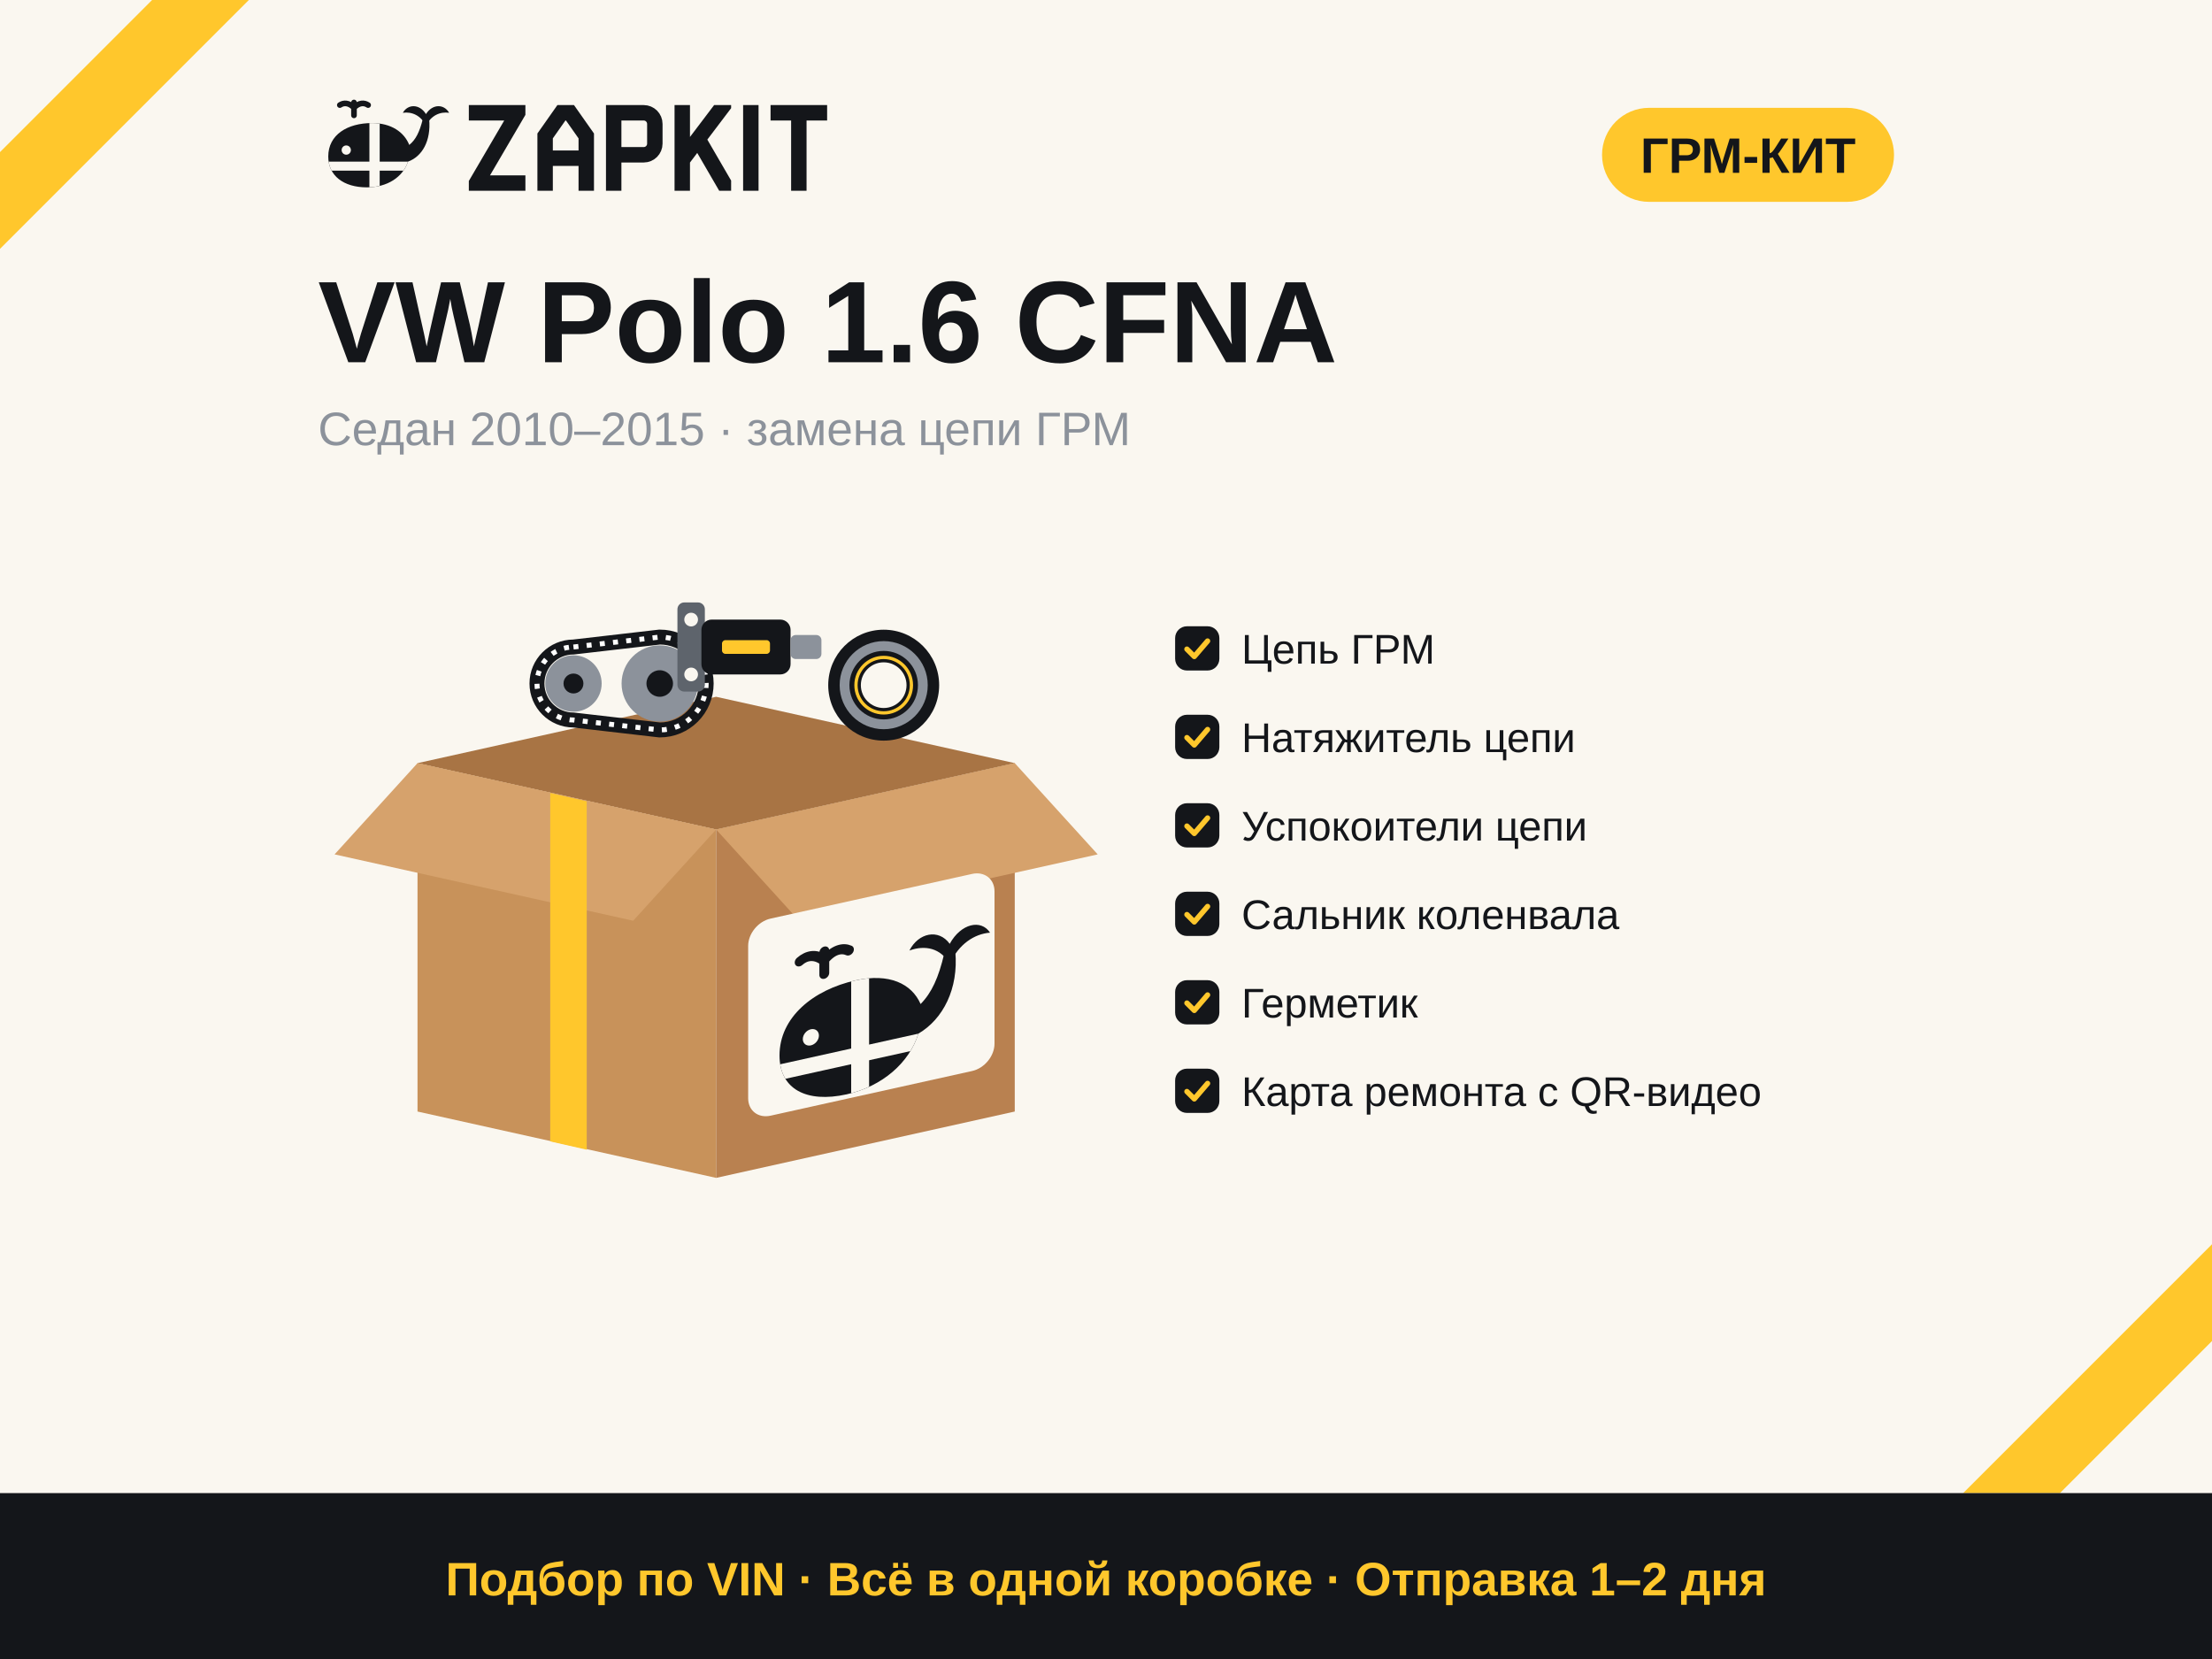
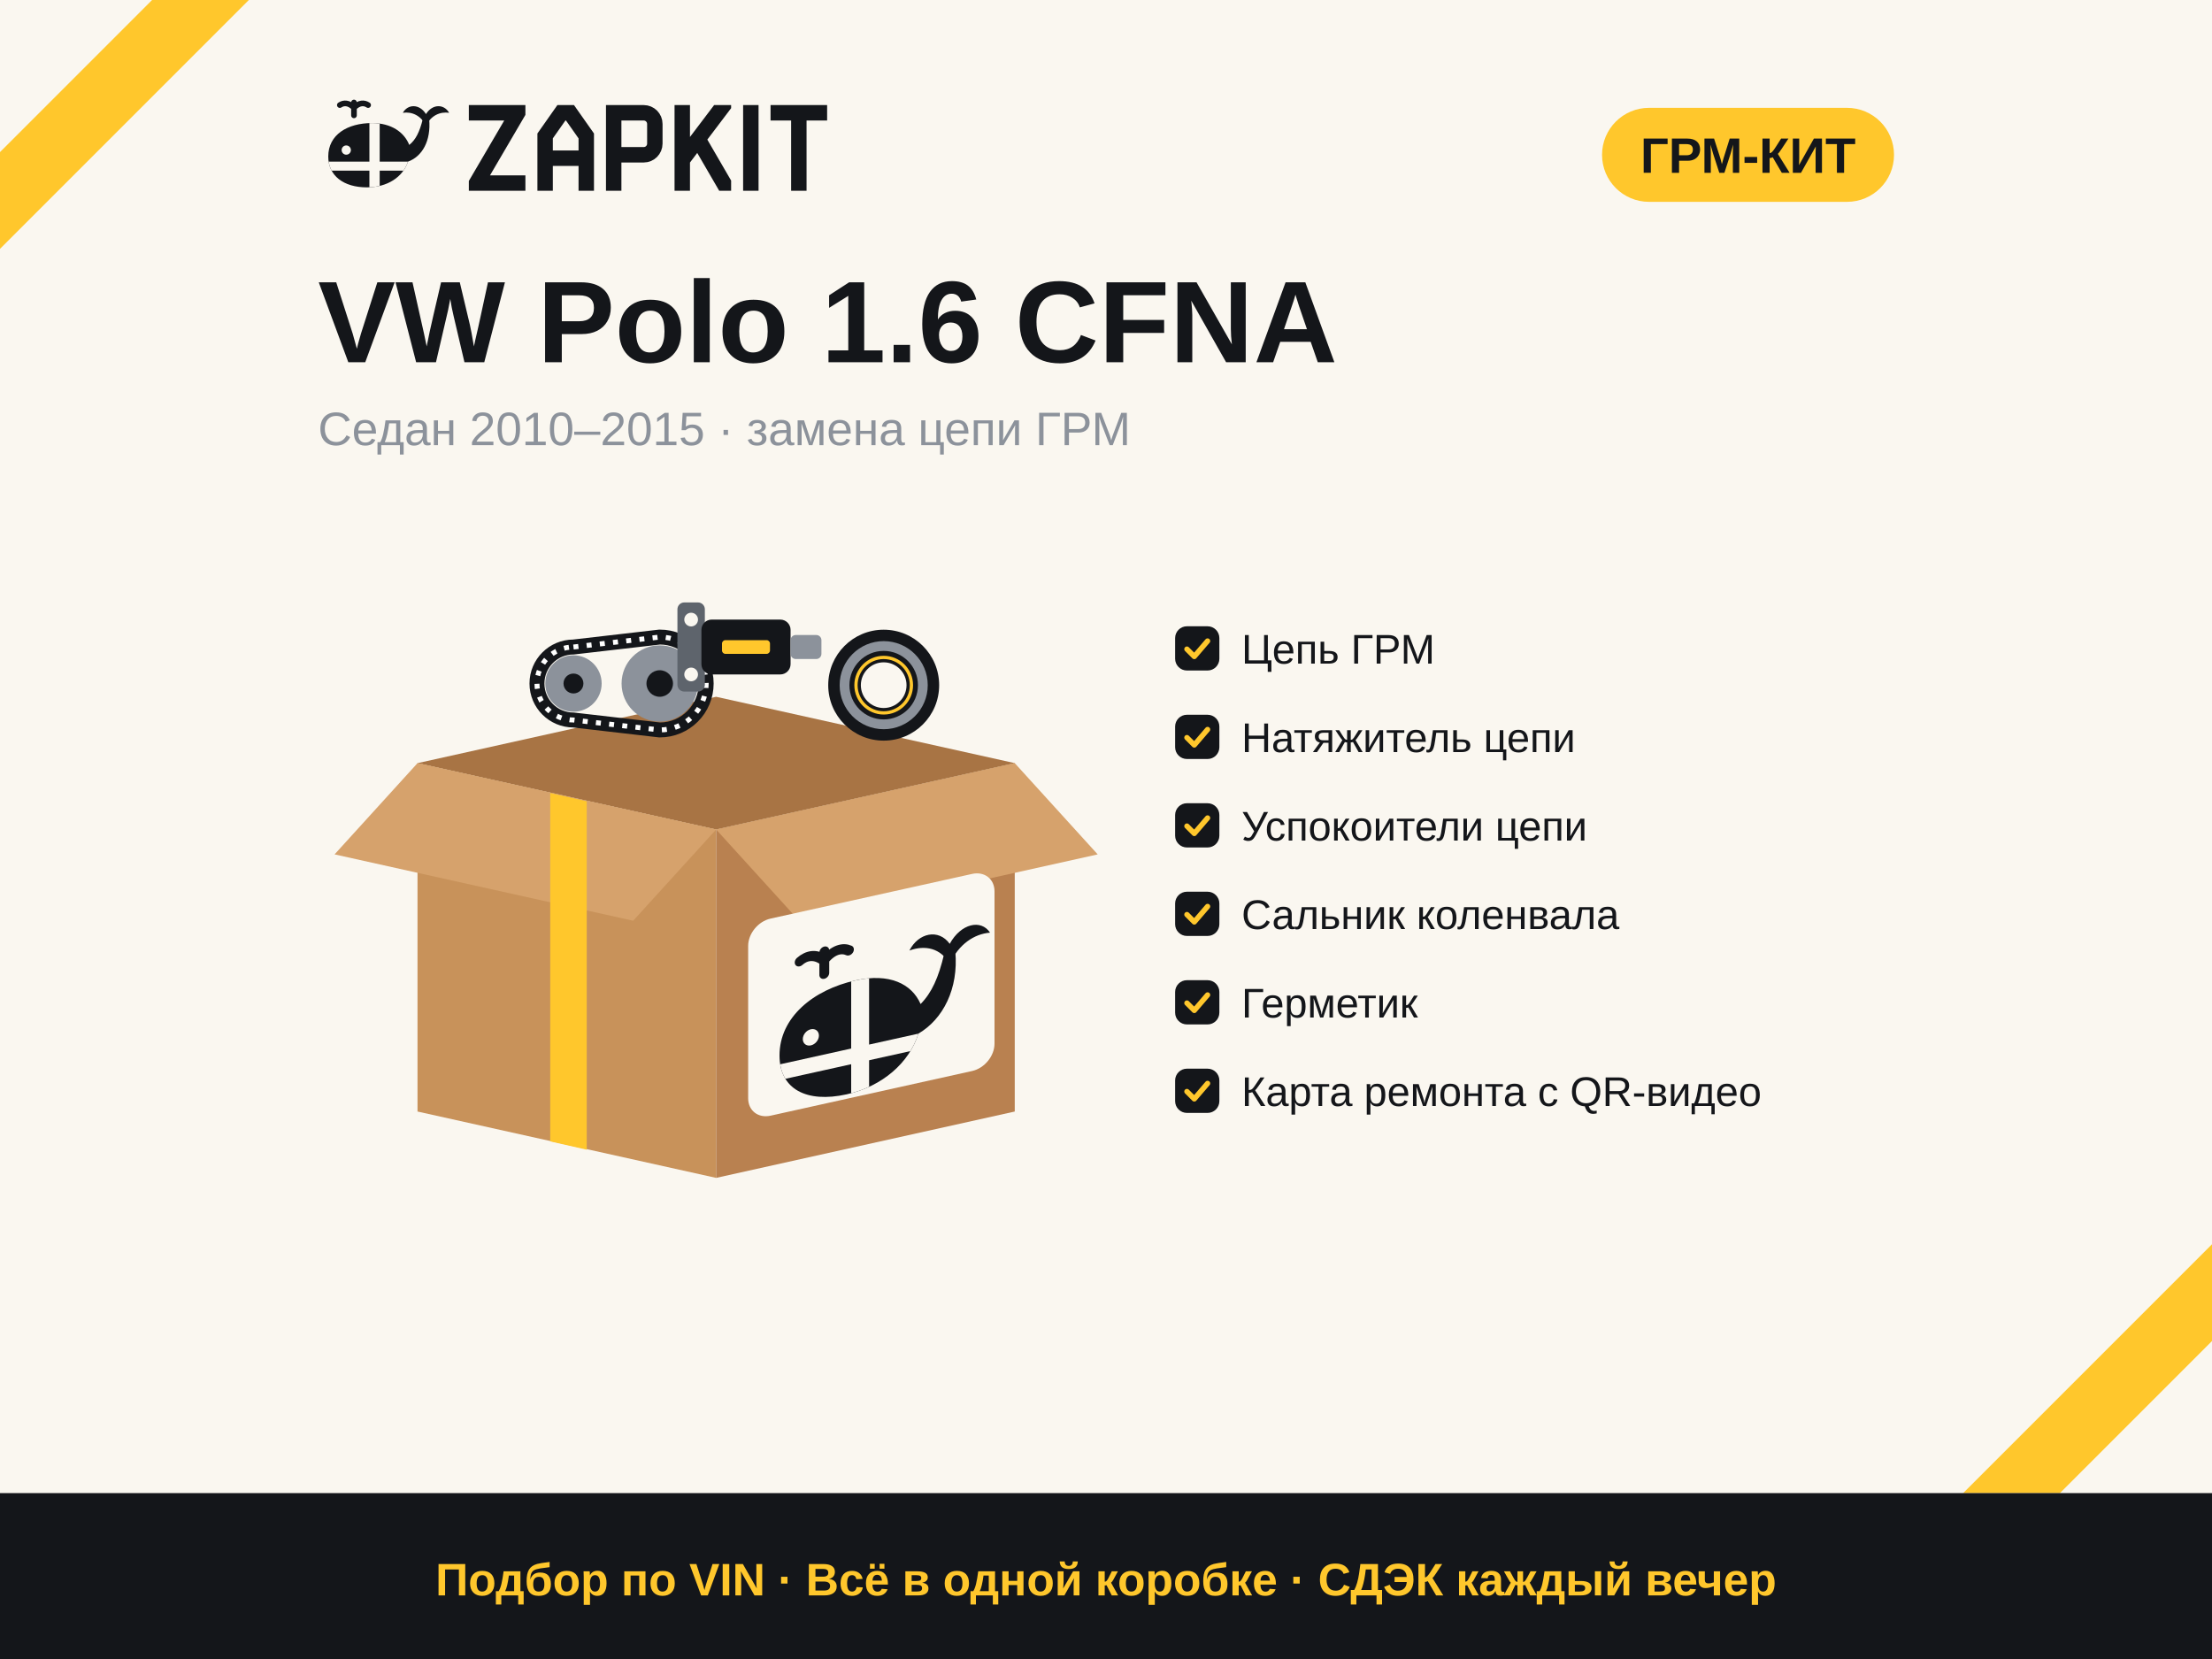
<svg xmlns="http://www.w3.org/2000/svg" viewBox="0 0 1600 1200" width="1600" height="1200" role="img" aria-label="ГРМ-КИТ VW Polo 1.6 CFNA">
  <rect width="1600" height="1200" fill="#FAF7F0" />
  <path d="M0,110 L110,0 H180 L0,180 Z" fill="#FFC72C" />
  <path d="M1600,900 L1420,1080 H1490 L1600,970 Z" fill="#FFC72C" />
  <g transform="translate(230 76) scale(0.62)">
    <g transform="translate(0 -30) scale(1.5)">
      <defs>
        <clipPath id="wb-m18h">
          <path d="M8,60 C8,43 23,34 42,34 C57,34 67,41 71,51 C76,47 79,41 81.5,31 L86.5,31 C88,48 81,60 70,64 C66,76 54,84 38,84 C20,84 8,75 8,60 Z" />
        </clipPath>
      </defs>
      <path fill="#14161A" d="M8,60 C8,43 23,34 42,34 C57,34 67,41 71,51 C76,47 79,41 81.5,31 L86.5,31 C88,48 81,60 70,64 C66,76 54,84 38,84 C20,84 8,75 8,60 Z" />
      <path fill="#14161A" d="M84,36 C80,28 73,25 66,26 C70,19 79,19 84,27 C89,19 98,19 102,26 C95,25 88,28 84,36 Z" />
      <g clip-path="url(#wb-m18h)" fill="#FAF7F0">
        <rect x="40" y="30" width="8" height="60" />
        <rect x="0" y="64" width="90" height="7" />
      </g>
      <circle cx="22" cy="55" r="3.6" fill="#FAF7F0" />
      <path d="M28,28 V18 M28,22 C24,18 20,18 17,20 M28,22 C32,18 36,18 39,20" fill="none" stroke="#14161A" stroke-width="4.4" stroke-linecap="round" />
    </g>
    <g transform="translate(176 0)">
      <defs>
        <clipPath id="c66-m18h">
          <rect width="66" height="100" />
        </clipPath>
        <clipPath id="c18-m18h">
          <rect width="18" height="100" />
        </clipPath>
      </defs>
      <g transform="translate(0 0)">
        <path clip-path="url(#c66-m18h)" d="M0,9 H57 L9,91 H66" fill="none" stroke="#14161A" stroke-width="18" stroke-linejoin="miter" stroke-miterlimit="10" />
      </g>
      <g transform="translate(80 0)">
        <path clip-path="url(#c66-m18h)" d="M9,100 V36 L28,9 H38 L57,36 V100 M9,62 H57" fill="none" stroke="#14161A" stroke-width="18" stroke-linejoin="miter" stroke-miterlimit="10" />
      </g>
      <g transform="translate(160 0)">
        <path clip-path="url(#c66-m18h)" d="M9,100 V9 H44 A13,13 0 0 1 57,22 V45 A13,13 0 0 1 44,58 H9" fill="none" stroke="#14161A" stroke-width="18" stroke-linejoin="miter" stroke-miterlimit="10" />
      </g>
      <g transform="translate(240 0)">
        <path clip-path="url(#c66-m18h)" d="M9,0 V100 M9,64 L62,-6 M30,44 L66,106" fill="none" stroke="#14161A" stroke-width="18" stroke-linejoin="miter" stroke-miterlimit="10" />
      </g>
      <g transform="translate(320 0)">
        <path clip-path="url(#c18-m18h)" d="M9,0 V100" fill="none" stroke="#14161A" stroke-width="18" stroke-linejoin="miter" stroke-miterlimit="10" />
      </g>
      <g transform="translate(352 0)">
        <path clip-path="url(#c66-m18h)" d="M0,9 H66 M33,9 V100" fill="none" stroke="#14161A" stroke-width="18" stroke-linejoin="miter" stroke-miterlimit="10" />
      </g>
    </g>
  </g>
  <rect x="1158.8" y="78" width="211.2" height="68" rx="34" fill="#FFC72C" />
  <text x="1264.4" y="125" font-family="'Liberation Sans', Arial, Helvetica, sans-serif" font-size="36" font-weight="700" fill="#14161A" text-anchor="middle">ГРМ-КИТ</text>
  <text x="230" y="262" font-family="'Liberation Sans', Arial, Helvetica, sans-serif" font-size="84" font-weight="700" fill="#14161A" text-anchor="start">VW Polo 1.6 CFNA</text>
  <text x="230" y="322" font-family="'Liberation Sans', Arial, Helvetica, sans-serif" font-size="34" font-weight="400" fill="#8C929B" text-anchor="start">Седан 2010–2015 · замена цепи ГРМ</text>
  <g transform="translate(230 372) scale(1.2)">
    <path d="M60,150 L240,110 L420,150 L240,190 Z" fill="#A87444" />
    <g transform="translate(118 42) scale(1.0)">
      <circle cx="36" cy="60" r="17" fill="#8C929B" />
      <circle cx="36" cy="60" r="6" fill="#14161A" />
      <circle cx="88" cy="60" r="23" fill="#8C929B" />
      <circle cx="88" cy="60" r="8" fill="#14161A" />
      <path d="M36,38 L88,32 A28,28 0 0 1 88,88 L36,82 A22,22 0 0 1 36,38 Z" fill="none" stroke="#14161A" stroke-width="9" />
      <path d="M36,38 L88,32 A28,28 0 0 1 88,88 L36,82 A22,22 0 0 1 36,38 Z" fill="none" stroke="#FFFFFF" stroke-width="3" stroke-dasharray="3 5" />
    </g>
    <g transform="translate(196 18) scale(1.033333)">
      <rect x="20" y="34" width="16" height="52" rx="4" fill="#5E646C" />
      <circle cx="28" cy="44" r="4" fill="#FAF7F0" />
      <circle cx="28" cy="76" r="4" fill="#FAF7F0" />
      <rect x="34" y="44" width="52" height="32" rx="6" fill="#14161A" />
      <rect x="86" y="53" width="18" height="14" rx="3" fill="#8C929B" />
      <rect x="46" y="56" width="28" height="8" rx="2" fill="#FFC72C" />
    </g>
    <g transform="translate(282 44) scale(0.9833333)">
      <path fill="#14161A" fill-rule="evenodd" d="M26,60 a34,34 0 1 0 68,0 a34,34 0 1 0 -68,0 Z M46,60 a14,14 0 1 0 28,0 a14,14 0 1 0 -28,0 Z" />
      <circle cx="60" cy="60" r="24" fill="none" stroke="#8C929B" stroke-width="6" />
      <circle cx="60" cy="60" r="17" fill="none" stroke="#FFC72C" stroke-width="2" />
    </g>
    <path d="M60,150 L240,190 V400 L60,360 Z" fill="#C8925A" />
    <path d="M420,150 L240,190 V400 L420,360 Z" fill="#B98150" />
    <path d="M60,150 L10,205 L190,245 L240,190 Z" fill="#D6A26C" />
    <path d="M420,150 L470,205 L290,245 L240,190 Z" fill="#D6A26C" />
    <path d="M140,168 L162,173 V383 L140,378 Z" fill="#FFC72C" />
    <g transform="translate(262 238) skewY(-12.5) scale(1.35)">
      <rect x="-2" y="6" width="110" height="88" rx="10" fill="#FAF7F0" />
      <g transform="translate(4 8)">
        <defs>
          <clipPath id="wb-m18">
            <path d="M8,60 C8,43 23,34 42,34 C57,34 67,41 71,51 C76,47 79,41 81.5,31 L86.5,31 C88,48 81,60 70,64 C66,76 54,84 38,84 C20,84 8,75 8,60 Z" />
          </clipPath>
        </defs>
        <path fill="#14161A" d="M8,60 C8,43 23,34 42,34 C57,34 67,41 71,51 C76,47 79,41 81.5,31 L86.5,31 C88,48 81,60 70,64 C66,76 54,84 38,84 C20,84 8,75 8,60 Z" />
        <path fill="#14161A" d="M84,36 C80,28 73,25 66,26 C70,19 79,19 84,27 C89,19 98,19 102,26 C95,25 88,28 84,36 Z" />
        <g clip-path="url(#wb-m18)" fill="#FAF7F0">
          <rect x="40" y="30" width="8" height="60" />
          <rect x="0" y="64" width="90" height="7" />
        </g>
        <circle cx="22" cy="55" r="3.6" fill="#FAF7F0" />
        <path d="M28,28 V18 M28,22 C24,18 20,18 17,20 M28,22 C32,18 36,18 39,20" fill="none" stroke="#14161A" stroke-width="4.4" stroke-linecap="round" />
      </g>
    </g>
  </g>
  <g transform="translate(850 453) scale(1.066667)">
    <rect width="30" height="30" rx="8" fill="#14161A" />
    <path d="M8,15.5 L13,20.5 L22,10" fill="none" stroke="#FFC72C" stroke-width="3.6" stroke-linecap="round" stroke-linejoin="round" />
  </g>
  <text x="898" y="480" font-family="'Liberation Sans', Arial, Helvetica, sans-serif" font-size="30" font-weight="400" fill="#14161A" text-anchor="start">Цепь ГРМ</text>
  <g transform="translate(850 517) scale(1.066667)">
    <rect width="30" height="30" rx="8" fill="#14161A" />
    <path d="M8,15.5 L13,20.5 L22,10" fill="none" stroke="#FFC72C" stroke-width="3.6" stroke-linecap="round" stroke-linejoin="round" />
  </g>
  <text x="898" y="544" font-family="'Liberation Sans', Arial, Helvetica, sans-serif" font-size="30" font-weight="400" fill="#14161A" text-anchor="start">Натяжитель цепи</text>
  <g transform="translate(850 581) scale(1.066667)">
    <rect width="30" height="30" rx="8" fill="#14161A" />
    <path d="M8,15.5 L13,20.5 L22,10" fill="none" stroke="#FFC72C" stroke-width="3.6" stroke-linecap="round" stroke-linejoin="round" />
  </g>
  <text x="898" y="608" font-family="'Liberation Sans', Arial, Helvetica, sans-serif" font-size="30" font-weight="400" fill="#14161A" text-anchor="start">Успокоители цепи</text>
  <g transform="translate(850 645) scale(1.066667)">
    <rect width="30" height="30" rx="8" fill="#14161A" />
    <path d="M8,15.5 L13,20.5 L22,10" fill="none" stroke="#FFC72C" stroke-width="3.6" stroke-linecap="round" stroke-linejoin="round" />
  </g>
  <text x="898" y="672" font-family="'Liberation Sans', Arial, Helvetica, sans-serif" font-size="30" font-weight="400" fill="#14161A" text-anchor="start">Сальник коленвала</text>
  <g transform="translate(850 709) scale(1.066667)">
    <rect width="30" height="30" rx="8" fill="#14161A" />
    <path d="M8,15.5 L13,20.5 L22,10" fill="none" stroke="#FFC72C" stroke-width="3.6" stroke-linecap="round" stroke-linejoin="round" />
  </g>
  <text x="898" y="736" font-family="'Liberation Sans', Arial, Helvetica, sans-serif" font-size="30" font-weight="400" fill="#14161A" text-anchor="start">Герметик</text>
  <g transform="translate(850 773) scale(1.066667)">
    <rect width="30" height="30" rx="8" fill="#14161A" />
    <path d="M8,15.5 L13,20.5 L22,10" fill="none" stroke="#FFC72C" stroke-width="3.6" stroke-linecap="round" stroke-linejoin="round" />
  </g>
  <text x="898" y="800" font-family="'Liberation Sans', Arial, Helvetica, sans-serif" font-size="30" font-weight="400" fill="#14161A" text-anchor="start">Карта ремонта с QR-видео</text>
  <rect y="1080" width="1600" height="120" fill="#14161A" />
-   <text x="800.0" y="1154" font-family="'Liberation Sans', Arial, Helvetica, sans-serif" font-size="34" font-weight="700" fill="#FFC72C" text-anchor="middle">Подбор по VIN · Всё в одной коробке · Отправка 1–2 дня</text>
+   <text x="800.0" y="1154" font-family="'Liberation Sans', Arial, Helvetica, sans-serif" font-size="33" font-weight="700" fill="#FFC72C" text-anchor="middle">Подбор по VIN · Всё в одной коробке · СДЭК каждый вечер</text>
</svg>
